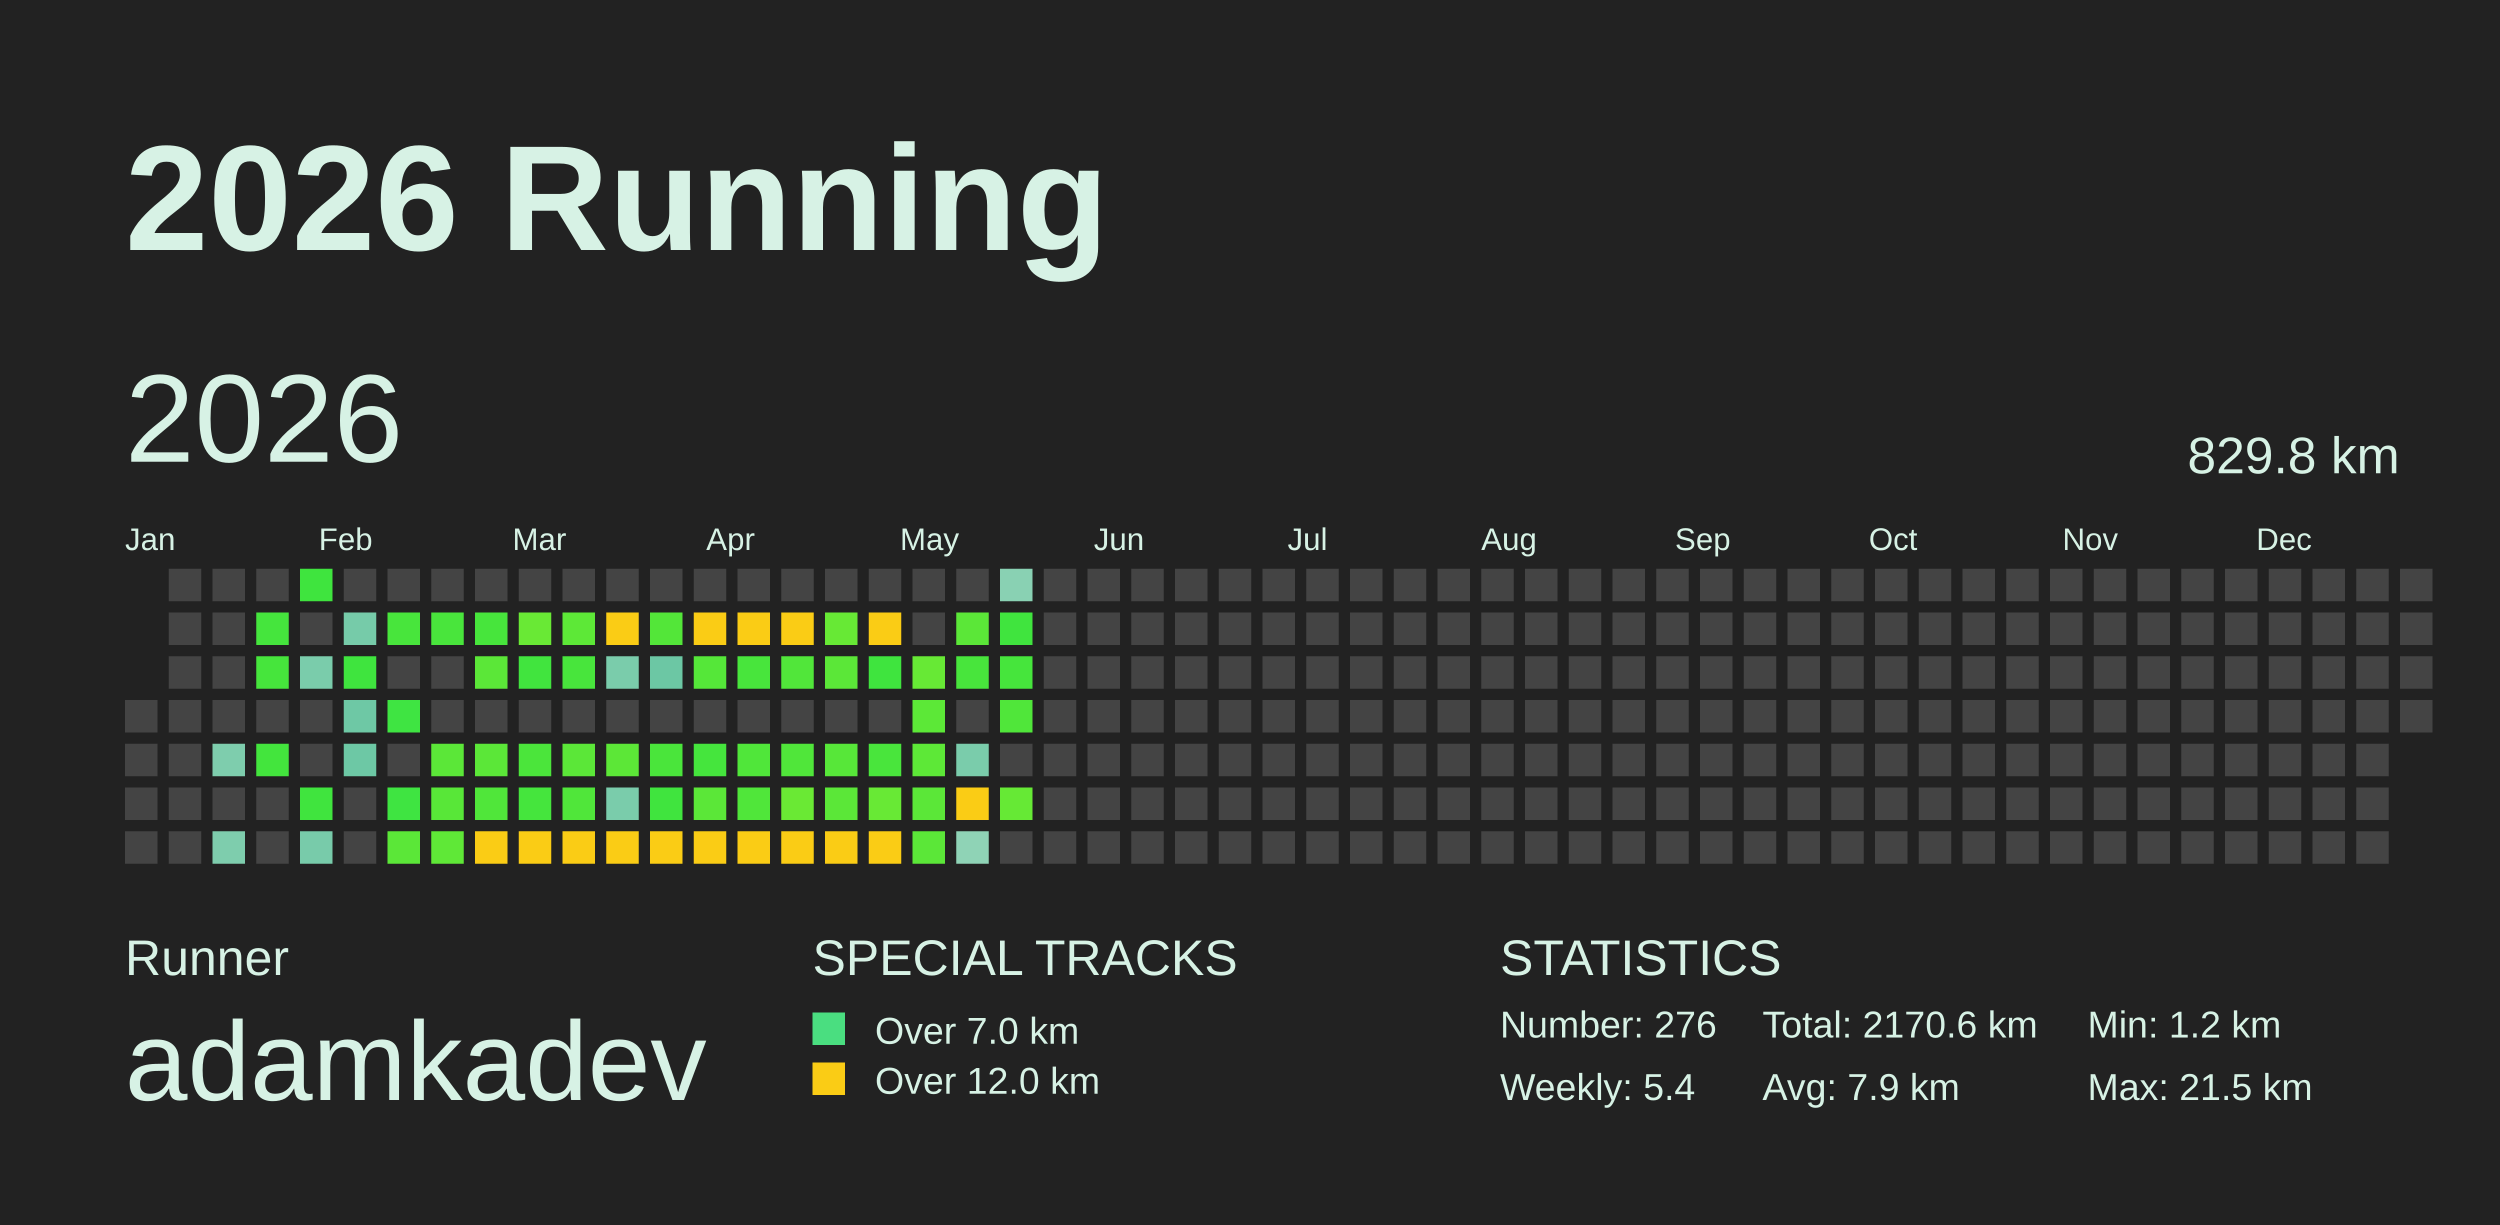
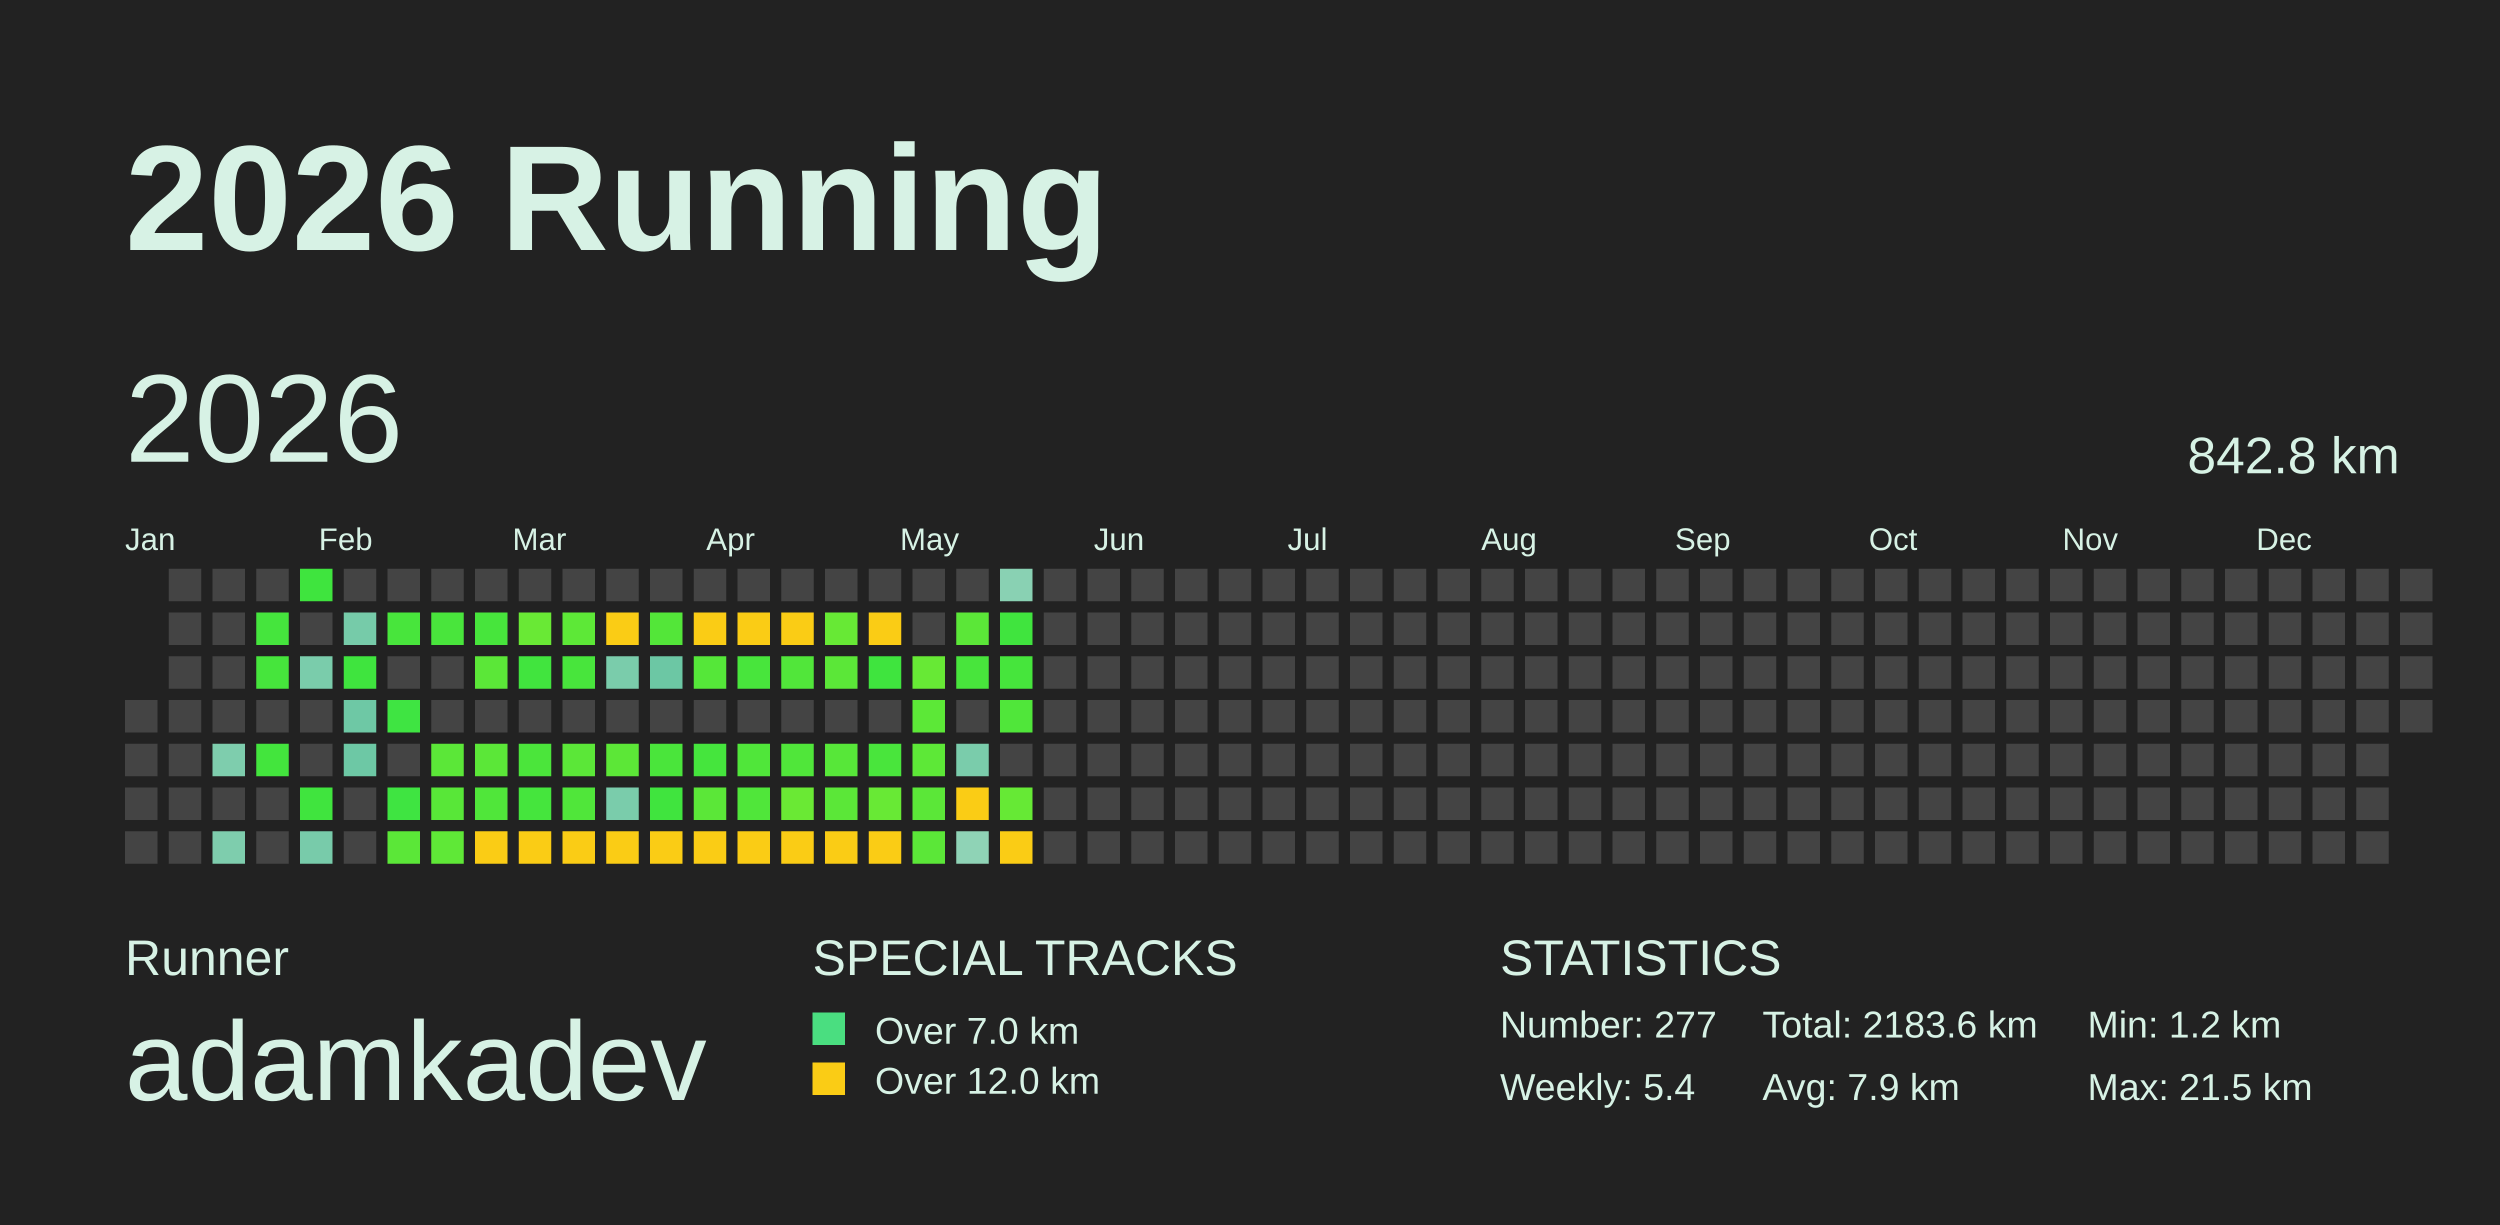
<svg xmlns="http://www.w3.org/2000/svg" baseProfile="full" height="98mm" version="1.1" viewBox="0,0,200,98" width="200mm">
  <defs>
    <pattern height="2" id="indoor-stripe" patternUnits="userSpaceOnUse" width="2">
      <line stroke="white" stroke-opacity="0.45" stroke-width="0.5" x1="0" x2="2" y1="2" y2="0" />
    </pattern>
  </defs>
  <rect fill="#222222" height="98" width="200" x="0" y="0" />
  <text fill="#D7F2E5" style="font-size:12px; font-family:Arial; font-weight:bold;" x="10" y="20">2026 Running</text>
  <text fill="#D7F2E5" style="font-size:4px; font-family:Arial" x="10" y="78">Runner</text>
  <text fill="#D7F2E5" style="font-size:9px; font-family:Arial" x="10" y="88">adamkadev</text>
  <text fill="#D7F2E5" style="font-size:4px; font-family:Arial" x="65" y="78">SPECIAL TRACKS</text>
  <rect fill="#4ADE80" height="2.6" width="2.6" x="65" y="81" />
  <text fill="#D7F2E5" style="font-size:3px; font-family:Arial" x="70" y="83.5">Over 7.0 km</text>
  <rect fill="#FACC15" height="2.6" width="2.6" x="65" y="85" />
  <text fill="#D7F2E5" style="font-size:3px; font-family:Arial" x="70" y="87.5">Over 12.0 km</text>
  <text fill="#D7F2E5" style="font-size:4px; font-family:Arial" x="120" y="78">STATISTICS</text>
-   <text fill="#D7F2E5" style="font-size:3px; font-family:Arial" x="120" y="83">Number: 276</text>
+   <text fill="#D7F2E5" style="font-size:3px; font-family:Arial" x="120" y="83">Number: 277</text>
  <text fill="#D7F2E5" style="font-size:3px; font-family:Arial" x="120" y="88">Weekly: 5.4</text>
-   <text fill="#D7F2E5" style="font-size:3px; font-family:Arial" x="141" y="83">Total: 2170.6 km</text>
+   <text fill="#D7F2E5" style="font-size:3px; font-family:Arial" x="141" y="83">Total: 2183.6 km</text>
  <text fill="#D7F2E5" style="font-size:3px; font-family:Arial" x="141" y="88">Avg: 7.9 km</text>
  <text fill="#D7F2E5" style="font-size:3px; font-family:Arial" x="167" y="83">Min: 1.2 km</text>
  <text fill="#D7F2E5" style="font-size:3px; font-family:Arial" x="167" y="88">Max: 21.5 km</text>
  <text dominant-baseline="hanging" fill="#D7F2E5" style="font-size:10.0px; font-family:Arial;" x="10" y="30">2026</text>
-   <text dominant-baseline="hanging" fill="#D7F2E5" style="font-size:4.125px; font-family:Arial;" x="175" y="35">829.8 km</text>
+   <text dominant-baseline="hanging" fill="#D7F2E5" style="font-size:4.125px; font-family:Arial;" x="175" y="35">842.8 km</text>
  <text fill="#D7F2E5" style="font-size:2.5px; font-family:Arial" x="10.0" y="44">Jan</text>
  <text fill="#D7F2E5" style="font-size:2.5px; font-family:Arial" x="25.5" y="44">Feb</text>
  <text fill="#D7F2E5" style="font-size:2.5px; font-family:Arial" x="41.0" y="44">Mar</text>
  <text fill="#D7F2E5" style="font-size:2.5px; font-family:Arial" x="56.5" y="44">Apr</text>
  <text fill="#D7F2E5" style="font-size:2.5px; font-family:Arial" x="72.0" y="44">May</text>
  <text fill="#D7F2E5" style="font-size:2.5px; font-family:Arial" x="87.5" y="44">Jun</text>
  <text fill="#D7F2E5" style="font-size:2.5px; font-family:Arial" x="103.0" y="44">Jul</text>
  <text fill="#D7F2E5" style="font-size:2.5px; font-family:Arial" x="118.5" y="44">Aug</text>
  <text fill="#D7F2E5" style="font-size:2.5px; font-family:Arial" x="134.0" y="44">Sep</text>
  <text fill="#D7F2E5" style="font-size:2.5px; font-family:Arial" x="149.5" y="44">Oct</text>
  <text fill="#D7F2E5" style="font-size:2.5px; font-family:Arial" x="165.0" y="44">Nov</text>
  <text fill="#D7F2E5" style="font-size:2.5px; font-family:Arial" x="180.5" y="44">Dec</text>
  <rect fill="#444444" height="2.6" width="2.6" x="10.0" y="56.0" />
  <rect fill="#444444" height="2.6" width="2.6" x="10.0" y="59.5" />
  <rect fill="#444444" height="2.6" width="2.6" x="10.0" y="63.0" />
  <rect fill="#444444" height="2.6" width="2.6" x="10.0" y="66.5" />
  <rect fill="#444444" height="2.6" width="2.6" x="13.5" y="45.5" />
  <rect fill="#444444" height="2.6" width="2.6" x="13.5" y="49.0" />
  <rect fill="#444444" height="2.6" width="2.6" x="13.5" y="52.5" />
  <rect fill="#444444" height="2.6" width="2.6" x="13.5" y="56.0" />
  <rect fill="#444444" height="2.6" width="2.6" x="13.5" y="59.5" />
  <rect fill="#444444" height="2.6" width="2.6" x="13.5" y="63.0" />
  <rect fill="#444444" height="2.6" width="2.6" x="13.5" y="66.5" />
  <rect fill="#444444" height="2.6" width="2.6" x="17.0" y="45.5" />
  <rect fill="#444444" height="2.6" width="2.6" x="17.0" y="49.0" />
  <rect fill="#444444" height="2.6" width="2.6" x="17.0" y="52.5" />
  <rect fill="#444444" height="2.6" width="2.6" x="17.0" y="56.0" />
  <rect fill="#7ecdad" height="2.6" width="2.6" x="17.0" y="59.5" />
  <rect fill="#444444" height="2.6" width="2.6" x="17.0" y="63.0" />
  <rect fill="#7ecdad" height="2.6" width="2.6" x="17.0" y="66.5" />
  <rect fill="#444444" height="2.6" width="2.6" x="20.5" y="45.5" />
  <rect fill="#45e53d" height="2.6" width="2.6" x="20.5" y="49.0" />
  <rect fill="#46e53c" height="2.6" width="2.6" x="20.5" y="52.5" />
  <rect fill="#444444" height="2.6" width="2.6" x="20.5" y="56.0" />
  <rect fill="#43e53d" height="2.6" width="2.6" x="20.5" y="59.5" />
  <rect fill="#444444" height="2.6" width="2.6" x="20.5" y="63.0" />
  <rect fill="#444444" height="2.6" width="2.6" x="20.5" y="66.5" />
  <rect fill="#3fe43e" height="2.6" width="2.6" x="24.0" y="45.5" />
  <rect fill="#444444" height="2.6" width="2.6" x="24.0" y="49.0" />
  <rect fill="#7accab" height="2.6" width="2.6" x="24.0" y="52.5" />
  <rect fill="#444444" height="2.6" width="2.6" x="24.0" y="56.0" />
  <rect fill="#444444" height="2.6" width="2.6" x="24.0" y="59.5" />
  <rect fill="#40e43e" height="2.6" width="2.6" x="24.0" y="63.0" />
  <rect fill="#78cbaa" height="2.6" width="2.6" x="24.0" y="66.5" />
  <rect fill="#444444" height="2.6" width="2.6" x="27.5" y="45.5" />
  <rect fill="#76cba9" height="2.6" width="2.6" x="27.5" y="49.0" />
  <rect fill="#3fe43e" height="2.6" width="2.6" x="27.5" y="52.5" />
  <rect fill="#6ec8a5" height="2.6" width="2.6" x="27.5" y="56.0" />
  <rect fill="#6dc8a5" height="2.6" width="2.6" x="27.5" y="59.5" />
  <rect fill="#444444" height="2.6" width="2.6" x="27.5" y="63.0" />
  <rect fill="#444444" height="2.6" width="2.6" x="27.5" y="66.5" />
  <rect fill="#444444" height="2.6" width="2.6" x="31.0" y="45.5" />
  <rect fill="#48e53c" height="2.6" width="2.6" x="31.0" y="49.0" />
  <rect fill="#444444" height="2.6" width="2.6" x="31.0" y="52.5" />
  <rect fill="#3fe442" height="2.6" width="2.6" x="31.0" y="56.0" />
  <rect fill="#444444" height="2.6" width="2.6" x="31.0" y="59.5" />
  <rect fill="#3fe441" height="2.6" width="2.6" x="31.0" y="63.0" />
  <rect fill="#5be738" height="2.6" width="2.6" x="31.0" y="66.5" />
  <rect fill="#444444" height="2.6" width="2.6" x="34.5" y="45.5" />
  <rect fill="#49e53c" height="2.6" width="2.6" x="34.5" y="49.0" />
  <rect fill="#444444" height="2.6" width="2.6" x="34.5" y="52.5" />
  <rect fill="#444444" height="2.6" width="2.6" x="34.5" y="56.0" />
  <rect fill="#5be738" height="2.6" width="2.6" x="34.5" y="59.5" />
  <rect fill="#58e738" height="2.6" width="2.6" x="34.5" y="63.0" />
  <rect fill="#5fe837" height="2.6" width="2.6" x="34.5" y="66.5" />
  <rect fill="#444444" height="2.6" width="2.6" x="38.0" y="45.5" />
  <rect fill="#47e53c" height="2.6" width="2.6" x="38.0" y="49.0" />
  <rect fill="#5be738" height="2.6" width="2.6" x="38.0" y="52.5" />
  <rect fill="#444444" height="2.6" width="2.6" x="38.0" y="56.0" />
  <rect fill="#5be738" height="2.6" width="2.6" x="38.0" y="59.5" />
  <rect fill="#50e63a" height="2.6" width="2.6" x="38.0" y="63.0" />
  <rect fill="#FACC15" height="2.6" width="2.6" x="38.0" y="66.5" />
  <rect fill="#444444" height="2.6" width="2.6" x="41.5" y="45.5" />
  <rect fill="#69e935" height="2.6" width="2.6" x="41.5" y="49.0" />
  <rect fill="#41e43e" height="2.6" width="2.6" x="41.5" y="52.5" />
  <rect fill="#444444" height="2.6" width="2.6" x="41.5" y="56.0" />
  <rect fill="#4be53b" height="2.6" width="2.6" x="41.5" y="59.5" />
  <rect fill="#45e53d" height="2.6" width="2.6" x="41.5" y="63.0" />
  <rect fill="#FACC15" height="2.6" width="2.6" x="41.5" y="66.5" />
  <rect fill="#444444" height="2.6" width="2.6" x="45.0" y="45.5" />
  <rect fill="#5de837" height="2.6" width="2.6" x="45.0" y="49.0" />
  <rect fill="#48e53c" height="2.6" width="2.6" x="45.0" y="52.5" />
  <rect fill="#444444" height="2.6" width="2.6" x="45.0" y="56.0" />
  <rect fill="#5be738" height="2.6" width="2.6" x="45.0" y="59.5" />
  <rect fill="#50e63a" height="2.6" width="2.6" x="45.0" y="63.0" />
  <rect fill="#FACC15" height="2.6" width="2.6" x="45.0" y="66.5" />
  <rect fill="#444444" height="2.6" width="2.6" x="48.5" y="45.5" />
  <rect fill="#FACC15" height="2.6" width="2.6" x="48.5" y="49.0" />
  <rect fill="#7accab" height="2.6" width="2.6" x="48.5" y="52.5" />
  <rect fill="#444444" height="2.6" width="2.6" x="48.5" y="56.0" />
  <rect fill="#5ce737" height="2.6" width="2.6" x="48.5" y="59.5" />
  <rect fill="#7accab" height="2.6" width="2.6" x="48.5" y="63.0" />
  <rect fill="#FACC15" height="2.6" width="2.6" x="48.5" y="66.5" />
  <rect fill="#444444" height="2.6" width="2.6" x="52.0" y="45.5" />
  <rect fill="#53e639" height="2.6" width="2.6" x="52.0" y="49.0" />
  <rect fill="#6cc7a4" height="2.6" width="2.6" x="52.0" y="52.5" />
  <rect fill="#444444" height="2.6" width="2.6" x="52.0" y="56.0" />
  <rect fill="#4ae53b" height="2.6" width="2.6" x="52.0" y="59.5" />
  <rect fill="#40e43e" height="2.6" width="2.6" x="52.0" y="63.0" />
  <rect fill="#FACC15" height="2.6" width="2.6" x="52.0" y="66.5" />
  <rect fill="#444444" height="2.6" width="2.6" x="55.5" y="45.5" />
  <rect fill="#FACC15" height="2.6" width="2.6" x="55.5" y="49.0" />
  <rect fill="#55e739" height="2.6" width="2.6" x="55.5" y="52.5" />
  <rect fill="#444444" height="2.6" width="2.6" x="55.5" y="56.0" />
  <rect fill="#45e53d" height="2.6" width="2.6" x="55.5" y="59.5" />
  <rect fill="#5be738" height="2.6" width="2.6" x="55.5" y="63.0" />
  <rect fill="#FACC15" height="2.6" width="2.6" x="55.5" y="66.5" />
  <rect fill="#444444" height="2.6" width="2.6" x="59.0" y="45.5" />
  <rect fill="#FACC15" height="2.6" width="2.6" x="59.0" y="49.0" />
  <rect fill="#48e53c" height="2.6" width="2.6" x="59.0" y="52.5" />
  <rect fill="#444444" height="2.6" width="2.6" x="59.0" y="56.0" />
  <rect fill="#50e63a" height="2.6" width="2.6" x="59.0" y="59.5" />
  <rect fill="#50e63a" height="2.6" width="2.6" x="59.0" y="63.0" />
  <rect fill="#FACC15" height="2.6" width="2.6" x="59.0" y="66.5" />
  <rect fill="#444444" height="2.6" width="2.6" x="62.5" y="45.5" />
  <rect fill="#FACC15" height="2.6" width="2.6" x="62.5" y="49.0" />
  <rect fill="#51e63a" height="2.6" width="2.6" x="62.5" y="52.5" />
  <rect fill="#444444" height="2.6" width="2.6" x="62.5" y="56.0" />
  <rect fill="#50e63a" height="2.6" width="2.6" x="62.5" y="59.5" />
  <rect fill="#6ae934" height="2.6" width="2.6" x="62.5" y="63.0" />
  <rect fill="#FACC15" height="2.6" width="2.6" x="62.5" y="66.5" />
  <rect fill="#444444" height="2.6" width="2.6" x="66.0" y="45.5" />
  <rect fill="#67e935" height="2.6" width="2.6" x="66.0" y="49.0" />
  <rect fill="#5be738" height="2.6" width="2.6" x="66.0" y="52.5" />
  <rect fill="#444444" height="2.6" width="2.6" x="66.0" y="56.0" />
  <rect fill="#57e739" height="2.6" width="2.6" x="66.0" y="59.5" />
  <rect fill="#5be738" height="2.6" width="2.6" x="66.0" y="63.0" />
  <rect fill="#FACC15" height="2.6" width="2.6" x="66.0" y="66.5" />
  <rect fill="#444444" height="2.6" width="2.6" x="69.5" y="45.5" />
  <rect fill="#FACC15" height="2.6" width="2.6" x="69.5" y="49.0" />
  <rect fill="#3fe43e" height="2.6" width="2.6" x="69.5" y="52.5" />
  <rect fill="#444444" height="2.6" width="2.6" x="69.5" y="56.0" />
  <rect fill="#49e53c" height="2.6" width="2.6" x="69.5" y="59.5" />
  <rect fill="#68e935" height="2.6" width="2.6" x="69.5" y="63.0" />
  <rect fill="#FACC15" height="2.6" width="2.6" x="69.5" y="66.5" />
  <rect fill="#444444" height="2.6" width="2.6" x="73.0" y="45.5" />
  <rect fill="#444444" height="2.6" width="2.6" x="73.0" y="49.0" />
  <rect fill="#67e935" height="2.6" width="2.6" x="73.0" y="52.5" />
  <rect fill="#5ce837" height="2.6" width="2.6" x="73.0" y="56.0" />
  <rect fill="#5de837" height="2.6" width="2.6" x="73.0" y="59.5" />
  <rect fill="#5be738" height="2.6" width="2.6" x="73.0" y="63.0" />
  <rect fill="#5be738" height="2.6" width="2.6" x="73.0" y="66.5" />
  <rect fill="#444444" height="2.6" width="2.6" x="76.5" y="45.5" />
  <rect fill="#5be738" height="2.6" width="2.6" x="76.5" y="49.0" />
  <rect fill="#48e53c" height="2.6" width="2.6" x="76.5" y="52.5" />
  <rect fill="#444444" height="2.6" width="2.6" x="76.5" y="56.0" />
  <rect fill="#7accab" height="2.6" width="2.6" x="76.5" y="59.5" />
  <rect fill="#FACC15" height="2.6" width="2.6" x="76.5" y="63.0" />
  <rect fill="#8fd3b6" height="2.6" width="2.6" x="76.5" y="66.5" />
  <rect fill="#89d1b3" height="2.6" width="2.6" x="80.0" y="45.5" />
  <rect fill="#40e43e" height="2.6" width="2.6" x="80.0" y="49.0" />
  <rect fill="#46e53c" height="2.6" width="2.6" x="80.0" y="52.5" />
  <rect fill="#50e63a" height="2.6" width="2.6" x="80.0" y="56.0" />
  <rect fill="#444444" height="2.6" width="2.6" x="80.0" y="59.5" />
  <rect fill="#66e935" height="2.6" width="2.6" x="80.0" y="63.0" />
-   <rect fill="#444444" height="2.6" width="2.6" x="80.0" y="66.5" />
+   <rect fill="#FACC15" height="2.6" width="2.6" x="80.0" y="66.5" />
  <rect fill="#444444" height="2.6" width="2.6" x="83.5" y="45.5" />
  <rect fill="#444444" height="2.6" width="2.6" x="83.5" y="49.0" />
  <rect fill="#444444" height="2.6" width="2.6" x="83.5" y="52.5" />
  <rect fill="#444444" height="2.6" width="2.6" x="83.5" y="56.0" />
  <rect fill="#444444" height="2.6" width="2.6" x="83.5" y="59.5" />
  <rect fill="#444444" height="2.6" width="2.6" x="83.5" y="63.0" />
  <rect fill="#444444" height="2.6" width="2.6" x="83.5" y="66.5" />
  <rect fill="#444444" height="2.6" width="2.6" x="87.0" y="45.5" />
  <rect fill="#444444" height="2.6" width="2.6" x="87.0" y="49.0" />
  <rect fill="#444444" height="2.6" width="2.6" x="87.0" y="52.5" />
  <rect fill="#444444" height="2.6" width="2.6" x="87.0" y="56.0" />
  <rect fill="#444444" height="2.6" width="2.6" x="87.0" y="59.5" />
  <rect fill="#444444" height="2.6" width="2.6" x="87.0" y="63.0" />
  <rect fill="#444444" height="2.6" width="2.6" x="87.0" y="66.5" />
  <rect fill="#444444" height="2.6" width="2.6" x="90.5" y="45.5" />
  <rect fill="#444444" height="2.6" width="2.6" x="90.5" y="49.0" />
  <rect fill="#444444" height="2.6" width="2.6" x="90.5" y="52.5" />
  <rect fill="#444444" height="2.6" width="2.6" x="90.5" y="56.0" />
  <rect fill="#444444" height="2.6" width="2.6" x="90.5" y="59.5" />
  <rect fill="#444444" height="2.6" width="2.6" x="90.5" y="63.0" />
  <rect fill="#444444" height="2.6" width="2.6" x="90.5" y="66.5" />
  <rect fill="#444444" height="2.6" width="2.6" x="94.0" y="45.5" />
  <rect fill="#444444" height="2.6" width="2.6" x="94.0" y="49.0" />
  <rect fill="#444444" height="2.6" width="2.6" x="94.0" y="52.5" />
  <rect fill="#444444" height="2.6" width="2.6" x="94.0" y="56.0" />
  <rect fill="#444444" height="2.6" width="2.6" x="94.0" y="59.5" />
  <rect fill="#444444" height="2.6" width="2.6" x="94.0" y="63.0" />
  <rect fill="#444444" height="2.6" width="2.6" x="94.0" y="66.5" />
  <rect fill="#444444" height="2.6" width="2.6" x="97.5" y="45.5" />
  <rect fill="#444444" height="2.6" width="2.6" x="97.5" y="49.0" />
  <rect fill="#444444" height="2.6" width="2.6" x="97.5" y="52.5" />
  <rect fill="#444444" height="2.6" width="2.6" x="97.5" y="56.0" />
  <rect fill="#444444" height="2.6" width="2.6" x="97.5" y="59.5" />
  <rect fill="#444444" height="2.6" width="2.6" x="97.5" y="63.0" />
  <rect fill="#444444" height="2.6" width="2.6" x="97.5" y="66.5" />
  <rect fill="#444444" height="2.6" width="2.6" x="101.0" y="45.5" />
  <rect fill="#444444" height="2.6" width="2.6" x="101.0" y="49.0" />
  <rect fill="#444444" height="2.6" width="2.6" x="101.0" y="52.5" />
  <rect fill="#444444" height="2.6" width="2.6" x="101.0" y="56.0" />
  <rect fill="#444444" height="2.6" width="2.6" x="101.0" y="59.5" />
  <rect fill="#444444" height="2.6" width="2.6" x="101.0" y="63.0" />
  <rect fill="#444444" height="2.6" width="2.6" x="101.0" y="66.5" />
  <rect fill="#444444" height="2.6" width="2.6" x="104.5" y="45.5" />
  <rect fill="#444444" height="2.6" width="2.6" x="104.5" y="49.0" />
  <rect fill="#444444" height="2.6" width="2.6" x="104.5" y="52.5" />
  <rect fill="#444444" height="2.6" width="2.6" x="104.5" y="56.0" />
  <rect fill="#444444" height="2.6" width="2.6" x="104.5" y="59.5" />
  <rect fill="#444444" height="2.6" width="2.6" x="104.5" y="63.0" />
  <rect fill="#444444" height="2.6" width="2.6" x="104.5" y="66.5" />
  <rect fill="#444444" height="2.6" width="2.6" x="108.0" y="45.5" />
  <rect fill="#444444" height="2.6" width="2.6" x="108.0" y="49.0" />
  <rect fill="#444444" height="2.6" width="2.6" x="108.0" y="52.5" />
  <rect fill="#444444" height="2.6" width="2.6" x="108.0" y="56.0" />
  <rect fill="#444444" height="2.6" width="2.6" x="108.0" y="59.5" />
  <rect fill="#444444" height="2.6" width="2.6" x="108.0" y="63.0" />
  <rect fill="#444444" height="2.6" width="2.6" x="108.0" y="66.5" />
  <rect fill="#444444" height="2.6" width="2.6" x="111.5" y="45.5" />
  <rect fill="#444444" height="2.6" width="2.6" x="111.5" y="49.0" />
  <rect fill="#444444" height="2.6" width="2.6" x="111.5" y="52.5" />
  <rect fill="#444444" height="2.6" width="2.6" x="111.5" y="56.0" />
  <rect fill="#444444" height="2.6" width="2.6" x="111.5" y="59.5" />
  <rect fill="#444444" height="2.6" width="2.6" x="111.5" y="63.0" />
  <rect fill="#444444" height="2.6" width="2.6" x="111.5" y="66.5" />
  <rect fill="#444444" height="2.6" width="2.6" x="115.0" y="45.5" />
  <rect fill="#444444" height="2.6" width="2.6" x="115.0" y="49.0" />
  <rect fill="#444444" height="2.6" width="2.6" x="115.0" y="52.5" />
  <rect fill="#444444" height="2.6" width="2.6" x="115.0" y="56.0" />
  <rect fill="#444444" height="2.6" width="2.6" x="115.0" y="59.5" />
  <rect fill="#444444" height="2.6" width="2.6" x="115.0" y="63.0" />
  <rect fill="#444444" height="2.6" width="2.6" x="115.0" y="66.5" />
  <rect fill="#444444" height="2.6" width="2.6" x="118.5" y="45.5" />
  <rect fill="#444444" height="2.6" width="2.6" x="118.5" y="49.0" />
  <rect fill="#444444" height="2.6" width="2.6" x="118.5" y="52.5" />
  <rect fill="#444444" height="2.6" width="2.6" x="118.5" y="56.0" />
  <rect fill="#444444" height="2.6" width="2.6" x="118.5" y="59.5" />
  <rect fill="#444444" height="2.6" width="2.6" x="118.5" y="63.0" />
  <rect fill="#444444" height="2.6" width="2.6" x="118.5" y="66.5" />
  <rect fill="#444444" height="2.6" width="2.6" x="122.0" y="45.5" />
  <rect fill="#444444" height="2.6" width="2.6" x="122.0" y="49.0" />
  <rect fill="#444444" height="2.6" width="2.6" x="122.0" y="52.5" />
  <rect fill="#444444" height="2.6" width="2.6" x="122.0" y="56.0" />
  <rect fill="#444444" height="2.6" width="2.6" x="122.0" y="59.5" />
  <rect fill="#444444" height="2.6" width="2.6" x="122.0" y="63.0" />
  <rect fill="#444444" height="2.6" width="2.6" x="122.0" y="66.5" />
  <rect fill="#444444" height="2.6" width="2.6" x="125.5" y="45.5" />
  <rect fill="#444444" height="2.6" width="2.6" x="125.5" y="49.0" />
  <rect fill="#444444" height="2.6" width="2.6" x="125.5" y="52.5" />
  <rect fill="#444444" height="2.6" width="2.6" x="125.5" y="56.0" />
  <rect fill="#444444" height="2.6" width="2.6" x="125.5" y="59.5" />
  <rect fill="#444444" height="2.6" width="2.6" x="125.5" y="63.0" />
  <rect fill="#444444" height="2.6" width="2.6" x="125.5" y="66.5" />
  <rect fill="#444444" height="2.6" width="2.6" x="129.0" y="45.5" />
  <rect fill="#444444" height="2.6" width="2.6" x="129.0" y="49.0" />
  <rect fill="#444444" height="2.6" width="2.6" x="129.0" y="52.5" />
  <rect fill="#444444" height="2.6" width="2.6" x="129.0" y="56.0" />
  <rect fill="#444444" height="2.6" width="2.6" x="129.0" y="59.5" />
  <rect fill="#444444" height="2.6" width="2.6" x="129.0" y="63.0" />
  <rect fill="#444444" height="2.6" width="2.6" x="129.0" y="66.5" />
  <rect fill="#444444" height="2.6" width="2.6" x="132.5" y="45.5" />
  <rect fill="#444444" height="2.6" width="2.6" x="132.5" y="49.0" />
  <rect fill="#444444" height="2.6" width="2.6" x="132.5" y="52.5" />
  <rect fill="#444444" height="2.6" width="2.6" x="132.5" y="56.0" />
  <rect fill="#444444" height="2.6" width="2.6" x="132.5" y="59.5" />
  <rect fill="#444444" height="2.6" width="2.6" x="132.5" y="63.0" />
  <rect fill="#444444" height="2.6" width="2.6" x="132.5" y="66.5" />
  <rect fill="#444444" height="2.6" width="2.6" x="136.0" y="45.5" />
  <rect fill="#444444" height="2.6" width="2.6" x="136.0" y="49.0" />
  <rect fill="#444444" height="2.6" width="2.6" x="136.0" y="52.5" />
  <rect fill="#444444" height="2.6" width="2.6" x="136.0" y="56.0" />
  <rect fill="#444444" height="2.6" width="2.6" x="136.0" y="59.5" />
  <rect fill="#444444" height="2.6" width="2.6" x="136.0" y="63.0" />
  <rect fill="#444444" height="2.6" width="2.6" x="136.0" y="66.5" />
  <rect fill="#444444" height="2.6" width="2.6" x="139.5" y="45.5" />
  <rect fill="#444444" height="2.6" width="2.6" x="139.5" y="49.0" />
  <rect fill="#444444" height="2.6" width="2.6" x="139.5" y="52.5" />
  <rect fill="#444444" height="2.6" width="2.6" x="139.5" y="56.0" />
  <rect fill="#444444" height="2.6" width="2.6" x="139.5" y="59.5" />
  <rect fill="#444444" height="2.6" width="2.6" x="139.5" y="63.0" />
  <rect fill="#444444" height="2.6" width="2.6" x="139.5" y="66.5" />
  <rect fill="#444444" height="2.6" width="2.6" x="143.0" y="45.5" />
  <rect fill="#444444" height="2.6" width="2.6" x="143.0" y="49.0" />
  <rect fill="#444444" height="2.6" width="2.6" x="143.0" y="52.5" />
  <rect fill="#444444" height="2.6" width="2.6" x="143.0" y="56.0" />
  <rect fill="#444444" height="2.6" width="2.6" x="143.0" y="59.5" />
  <rect fill="#444444" height="2.6" width="2.6" x="143.0" y="63.0" />
  <rect fill="#444444" height="2.6" width="2.6" x="143.0" y="66.5" />
  <rect fill="#444444" height="2.6" width="2.6" x="146.5" y="45.5" />
  <rect fill="#444444" height="2.6" width="2.6" x="146.5" y="49.0" />
  <rect fill="#444444" height="2.6" width="2.6" x="146.5" y="52.5" />
  <rect fill="#444444" height="2.6" width="2.6" x="146.5" y="56.0" />
  <rect fill="#444444" height="2.6" width="2.6" x="146.5" y="59.5" />
  <rect fill="#444444" height="2.6" width="2.6" x="146.5" y="63.0" />
  <rect fill="#444444" height="2.6" width="2.6" x="146.5" y="66.5" />
  <rect fill="#444444" height="2.6" width="2.6" x="150.0" y="45.5" />
  <rect fill="#444444" height="2.6" width="2.6" x="150.0" y="49.0" />
  <rect fill="#444444" height="2.6" width="2.6" x="150.0" y="52.5" />
  <rect fill="#444444" height="2.6" width="2.6" x="150.0" y="56.0" />
  <rect fill="#444444" height="2.6" width="2.6" x="150.0" y="59.5" />
  <rect fill="#444444" height="2.6" width="2.6" x="150.0" y="63.0" />
  <rect fill="#444444" height="2.6" width="2.6" x="150.0" y="66.5" />
  <rect fill="#444444" height="2.6" width="2.6" x="153.5" y="45.5" />
  <rect fill="#444444" height="2.6" width="2.6" x="153.5" y="49.0" />
  <rect fill="#444444" height="2.6" width="2.6" x="153.5" y="52.5" />
  <rect fill="#444444" height="2.6" width="2.6" x="153.5" y="56.0" />
  <rect fill="#444444" height="2.6" width="2.6" x="153.5" y="59.5" />
  <rect fill="#444444" height="2.6" width="2.6" x="153.5" y="63.0" />
  <rect fill="#444444" height="2.6" width="2.6" x="153.5" y="66.5" />
  <rect fill="#444444" height="2.6" width="2.6" x="157.0" y="45.5" />
  <rect fill="#444444" height="2.6" width="2.6" x="157.0" y="49.0" />
  <rect fill="#444444" height="2.6" width="2.6" x="157.0" y="52.5" />
  <rect fill="#444444" height="2.6" width="2.6" x="157.0" y="56.0" />
  <rect fill="#444444" height="2.6" width="2.6" x="157.0" y="59.5" />
  <rect fill="#444444" height="2.6" width="2.6" x="157.0" y="63.0" />
  <rect fill="#444444" height="2.6" width="2.6" x="157.0" y="66.5" />
  <rect fill="#444444" height="2.6" width="2.6" x="160.5" y="45.5" />
  <rect fill="#444444" height="2.6" width="2.6" x="160.5" y="49.0" />
  <rect fill="#444444" height="2.6" width="2.6" x="160.5" y="52.5" />
  <rect fill="#444444" height="2.6" width="2.6" x="160.5" y="56.0" />
  <rect fill="#444444" height="2.6" width="2.6" x="160.5" y="59.5" />
  <rect fill="#444444" height="2.6" width="2.6" x="160.5" y="63.0" />
  <rect fill="#444444" height="2.6" width="2.6" x="160.5" y="66.5" />
  <rect fill="#444444" height="2.6" width="2.6" x="164.0" y="45.5" />
  <rect fill="#444444" height="2.6" width="2.6" x="164.0" y="49.0" />
  <rect fill="#444444" height="2.6" width="2.6" x="164.0" y="52.5" />
  <rect fill="#444444" height="2.6" width="2.6" x="164.0" y="56.0" />
  <rect fill="#444444" height="2.6" width="2.6" x="164.0" y="59.5" />
  <rect fill="#444444" height="2.6" width="2.6" x="164.0" y="63.0" />
  <rect fill="#444444" height="2.6" width="2.6" x="164.0" y="66.5" />
  <rect fill="#444444" height="2.6" width="2.6" x="167.5" y="45.5" />
  <rect fill="#444444" height="2.6" width="2.6" x="167.5" y="49.0" />
  <rect fill="#444444" height="2.6" width="2.6" x="167.5" y="52.5" />
  <rect fill="#444444" height="2.6" width="2.6" x="167.5" y="56.0" />
  <rect fill="#444444" height="2.6" width="2.6" x="167.5" y="59.5" />
  <rect fill="#444444" height="2.6" width="2.6" x="167.5" y="63.0" />
  <rect fill="#444444" height="2.6" width="2.6" x="167.5" y="66.5" />
  <rect fill="#444444" height="2.6" width="2.6" x="171.0" y="45.5" />
  <rect fill="#444444" height="2.6" width="2.6" x="171.0" y="49.0" />
  <rect fill="#444444" height="2.6" width="2.6" x="171.0" y="52.5" />
  <rect fill="#444444" height="2.6" width="2.6" x="171.0" y="56.0" />
  <rect fill="#444444" height="2.6" width="2.6" x="171.0" y="59.5" />
  <rect fill="#444444" height="2.6" width="2.6" x="171.0" y="63.0" />
  <rect fill="#444444" height="2.6" width="2.6" x="171.0" y="66.5" />
  <rect fill="#444444" height="2.6" width="2.6" x="174.5" y="45.5" />
  <rect fill="#444444" height="2.6" width="2.6" x="174.5" y="49.0" />
  <rect fill="#444444" height="2.6" width="2.6" x="174.5" y="52.5" />
  <rect fill="#444444" height="2.6" width="2.6" x="174.5" y="56.0" />
  <rect fill="#444444" height="2.6" width="2.6" x="174.5" y="59.5" />
  <rect fill="#444444" height="2.6" width="2.6" x="174.5" y="63.0" />
  <rect fill="#444444" height="2.6" width="2.6" x="174.5" y="66.5" />
  <rect fill="#444444" height="2.6" width="2.6" x="178.0" y="45.5" />
  <rect fill="#444444" height="2.6" width="2.6" x="178.0" y="49.0" />
  <rect fill="#444444" height="2.6" width="2.6" x="178.0" y="52.5" />
  <rect fill="#444444" height="2.6" width="2.6" x="178.0" y="56.0" />
  <rect fill="#444444" height="2.6" width="2.6" x="178.0" y="59.5" />
  <rect fill="#444444" height="2.6" width="2.6" x="178.0" y="63.0" />
  <rect fill="#444444" height="2.6" width="2.6" x="178.0" y="66.5" />
  <rect fill="#444444" height="2.6" width="2.6" x="181.5" y="45.5" />
  <rect fill="#444444" height="2.6" width="2.6" x="181.5" y="49.0" />
  <rect fill="#444444" height="2.6" width="2.6" x="181.5" y="52.5" />
  <rect fill="#444444" height="2.6" width="2.6" x="181.5" y="56.0" />
  <rect fill="#444444" height="2.6" width="2.6" x="181.5" y="59.5" />
  <rect fill="#444444" height="2.6" width="2.6" x="181.5" y="63.0" />
  <rect fill="#444444" height="2.6" width="2.6" x="181.5" y="66.5" />
  <rect fill="#444444" height="2.6" width="2.6" x="185.0" y="45.5" />
  <rect fill="#444444" height="2.6" width="2.6" x="185.0" y="49.0" />
  <rect fill="#444444" height="2.6" width="2.6" x="185.0" y="52.5" />
  <rect fill="#444444" height="2.6" width="2.6" x="185.0" y="56.0" />
  <rect fill="#444444" height="2.6" width="2.6" x="185.0" y="59.5" />
  <rect fill="#444444" height="2.6" width="2.6" x="185.0" y="63.0" />
  <rect fill="#444444" height="2.6" width="2.6" x="185.0" y="66.5" />
  <rect fill="#444444" height="2.6" width="2.6" x="188.5" y="45.5" />
  <rect fill="#444444" height="2.6" width="2.6" x="188.5" y="49.0" />
  <rect fill="#444444" height="2.6" width="2.6" x="188.5" y="52.5" />
  <rect fill="#444444" height="2.6" width="2.6" x="188.5" y="56.0" />
  <rect fill="#444444" height="2.6" width="2.6" x="188.5" y="59.5" />
  <rect fill="#444444" height="2.6" width="2.6" x="188.5" y="63.0" />
  <rect fill="#444444" height="2.6" width="2.6" x="188.5" y="66.5" />
  <rect fill="#444444" height="2.6" width="2.6" x="192.0" y="45.5" />
  <rect fill="#444444" height="2.6" width="2.6" x="192.0" y="49.0" />
  <rect fill="#444444" height="2.6" width="2.6" x="192.0" y="52.5" />
  <rect fill="#444444" height="2.6" width="2.6" x="192.0" y="56.0" />
</svg>
